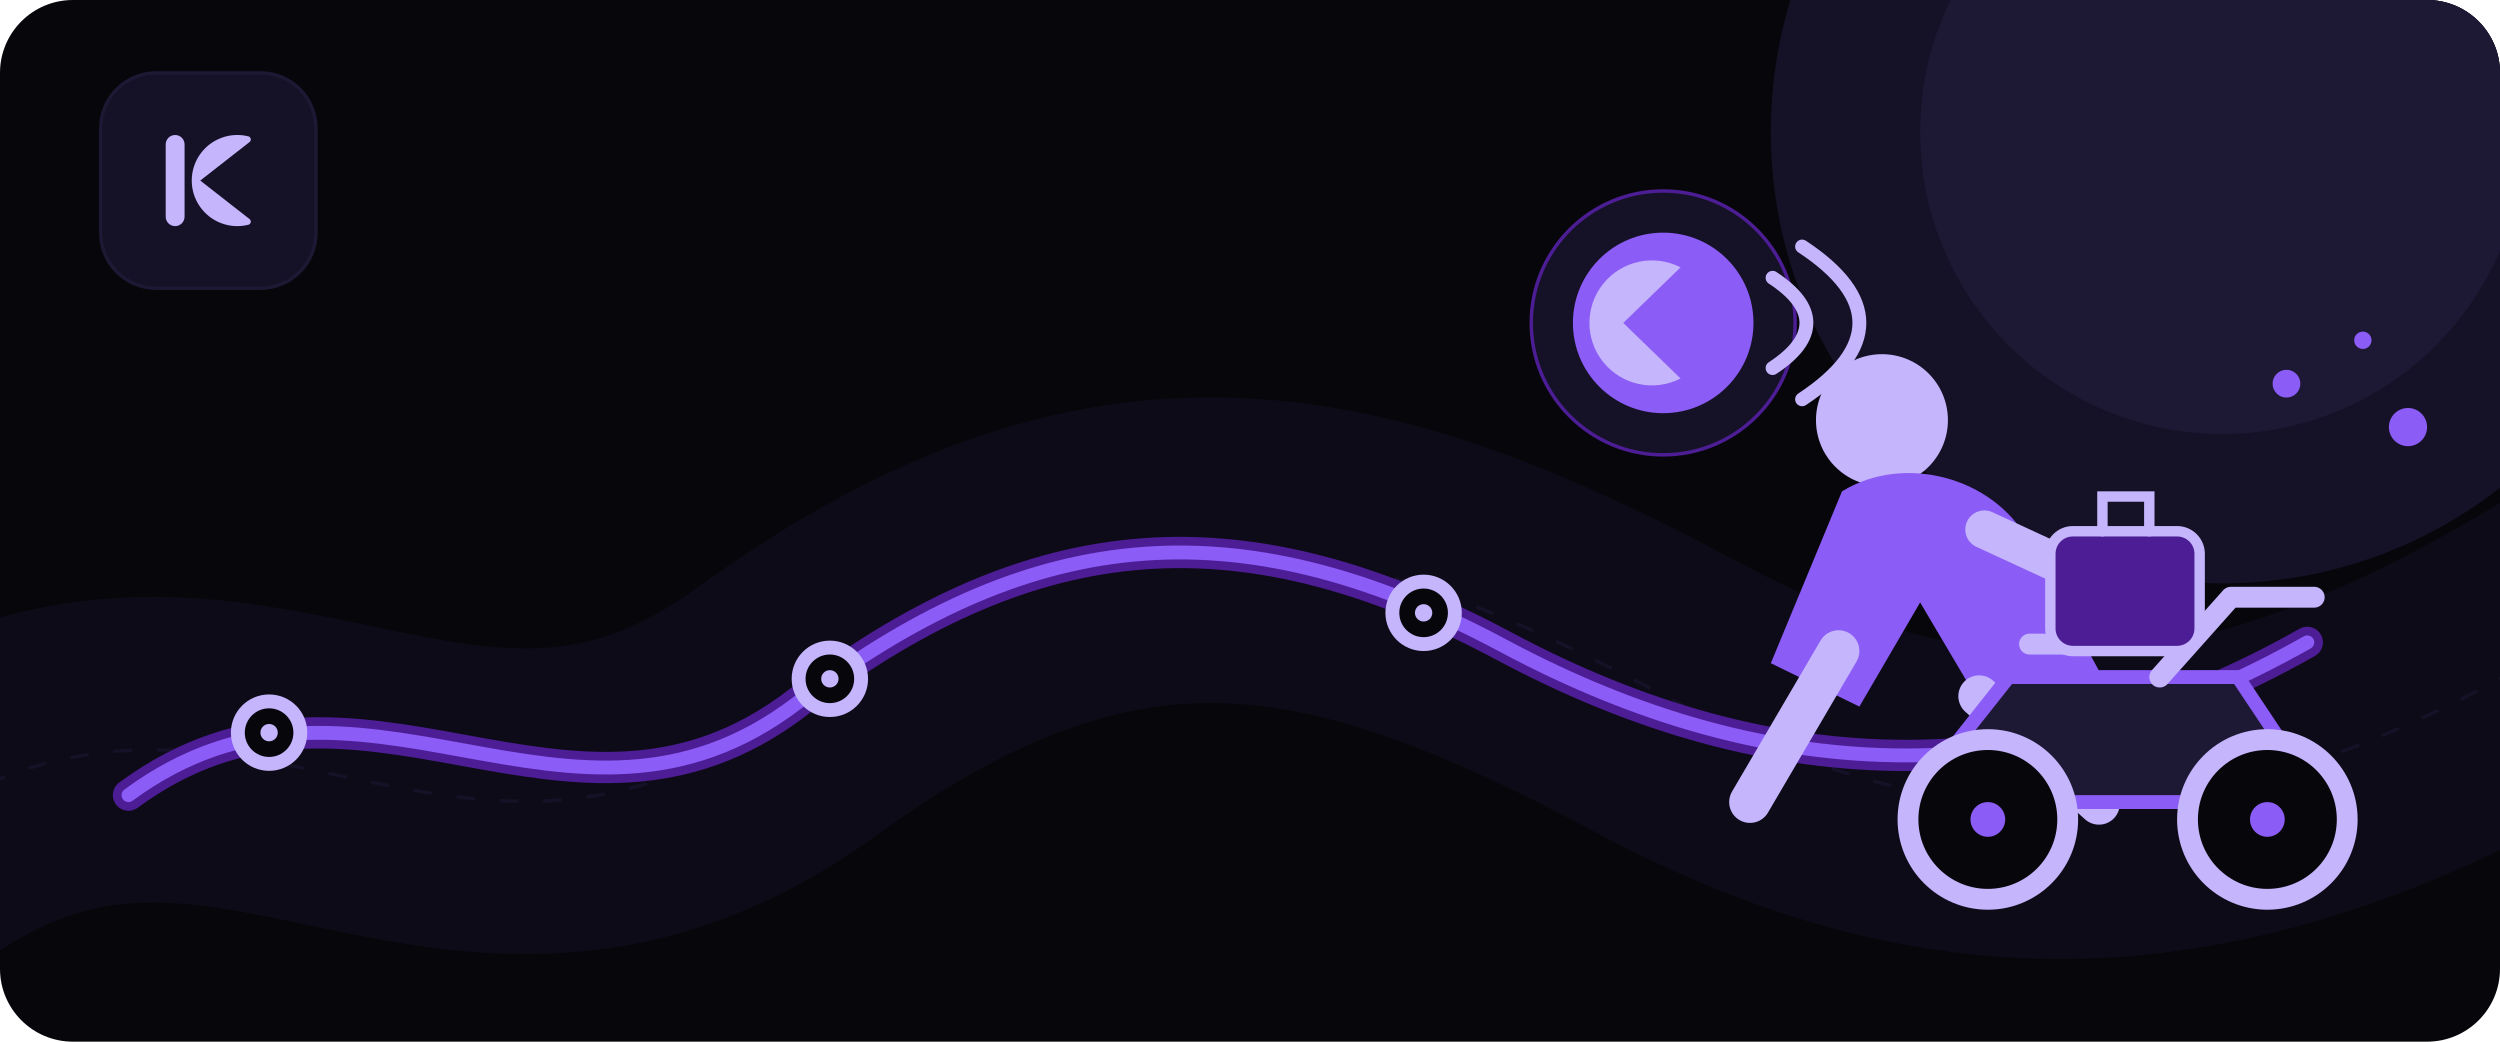
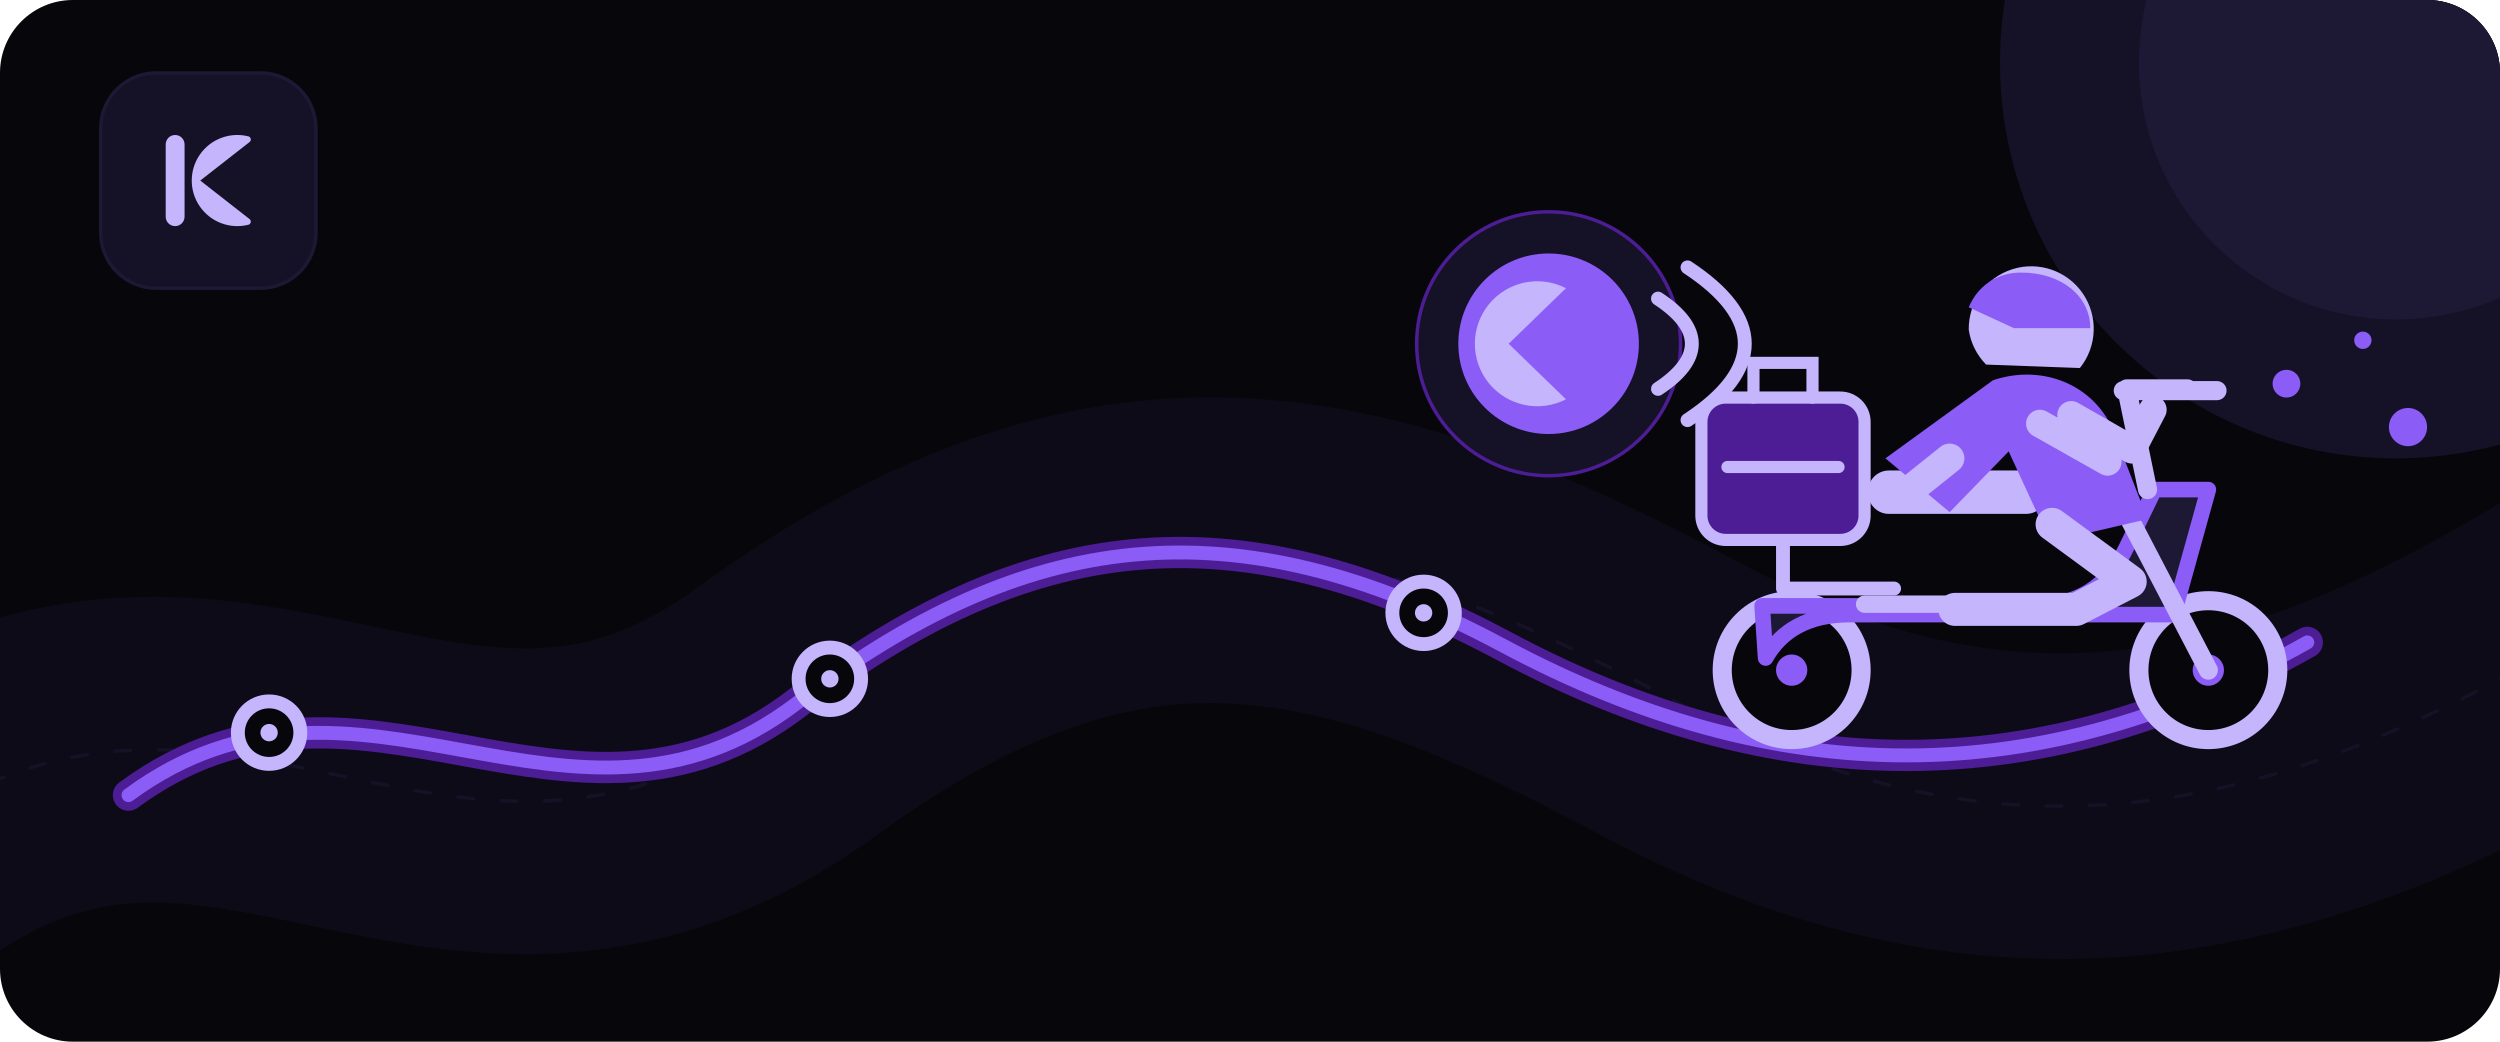
<svg xmlns="http://www.w3.org/2000/svg" viewBox="0 0 1440 600" role="img" aria-labelledby="title description">
  <defs>
    <clipPath id="canvas">
      <rect width="1440" height="600" rx="42" />
    </clipPath>
  </defs>
  <g clip-path="url(#canvas)">
    <rect width="1440" height="600" fill="#07060B" />
-     <circle cx="1280" cy="76" r="260" fill="#151126" />
-     <circle cx="1280" cy="76" r="174" fill="#1D1834" />
+     <circle cx="1380" cy="36" r="228" fill="#151126" />
+     <circle cx="1380" cy="36" r="148" fill="#1D1834" />
    <path d="M-50 475C137 351 263 548 453 410S776 303 961 402s341 77 536-44" fill="none" stroke="#0E0B18" stroke-width="176" stroke-linecap="round" />
    <path d="M-50 475C137 351 263 548 453 410S776 303 961 402s341 77 536-44" fill="none" stroke="#151126" stroke-width="2" stroke-dasharray="9 16" stroke-linecap="round" />
    <g transform="translate(58 42)">
      <rect width="124" height="124" rx="32" fill="#151126" stroke="#1D1834" stroke-width="2" />
      <svg x="14" y="14" width="96" height="96" viewBox="0 0 512 512">
        <g transform="translate(49 0)" fill="#C4B5FD" stroke="#C4B5FD" stroke-width="20" stroke-linejoin="round">
          <rect x="76" y="116" width="58" height="280" rx="29" stroke="none" />
          <path d="M327.45 129.86A130 130 0 1 0 327.45 382.14L166 256Z" />
        </g>
      </svg>
    </g>
    <path d="M74 458C207 360 328 505 459 405S709 288 866 372s309 85 463-2" fill="none" stroke="#4C1D95" stroke-width="18" stroke-linecap="round" />
    <path d="M74 458C207 360 328 505 459 405S709 288 866 372s309 85 463-2" fill="none" stroke="#8B5CF6" stroke-width="8" stroke-linecap="round" />
    <g fill="#07060B" stroke="#C4B5FD" stroke-width="8">
      <circle cx="155" cy="422" r="18" />
      <circle cx="478" cy="391" r="18" />
      <circle cx="820" cy="353" r="18" />
    </g>
    <g fill="#C4B5FD">
      <circle cx="155" cy="422" r="5" />
      <circle cx="478" cy="391" r="5" />
      <circle cx="820" cy="353" r="5" />
    </g>
-     <g transform="translate(868 96)">
+     <g transform="translate(802 108)">
      <circle cx="90" cy="90" r="76" fill="#151126" stroke="#4C1D95" stroke-width="2" />
      <circle cx="90" cy="90" r="52" fill="#8B5CF6" />
      <path d="M100 58A36 36 0 1 0 100 122L67 90Z" fill="#C4B5FD" />
      <path d="M153 64c26 17 26 35 0 52M170 46c44 29 44 59 0 88" fill="none" stroke="#C4B5FD" stroke-width="8" stroke-linecap="round" />
    </g>
-     <g transform="translate(958 170)">
-       <circle cx="126" cy="72" r="38" fill="#C4B5FD" />
-       <path d="M103 113c36-22 87-8 107 28l49 90-69 17-42-71-35 60-51-25z" fill="#8B5CF6" />
-       <path d="M185 135l91 42" fill="none" stroke="#C4B5FD" stroke-width="22" stroke-linecap="round" />
-       <path d="M101 205l-51 87M182 231l69 62" fill="none" stroke="#C4B5FD" stroke-width="24" stroke-linecap="round" />
-       <path d="M199 220h132l48 72H142z" fill="#1D1834" stroke="#8B5CF6" stroke-width="8" stroke-linejoin="round" />
-       <path d="M286 220l41-46h48" fill="none" stroke="#C4B5FD" stroke-width="12" stroke-linecap="round" stroke-linejoin="round" />
-       <path d="M211 201h74" fill="none" stroke="#C4B5FD" stroke-width="12" stroke-linecap="round" />
-       <rect x="223" y="136" width="86" height="69" rx="13" fill="#4C1D95" stroke="#C4B5FD" stroke-width="6" />
-       <path d="M253 136v-20h27v20" fill="none" stroke="#C4B5FD" stroke-width="6" stroke-linecap="round" />
-       <g fill="#07060B" stroke="#C4B5FD" stroke-width="12">
-         <circle cx="187" cy="302" r="46" />
-         <circle cx="348" cy="302" r="46" />
+     <g transform="translate(946 118)">
+       <g fill="#07060B" stroke="#C4B5FD" stroke-width="11">
+         <circle cx="86" cy="268" r="40" />
+         <circle cx="326" cy="268" r="40" />
      </g>
-       <circle cx="187" cy="302" r="10" fill="#8B5CF6" />
-       <circle cx="348" cy="302" r="10" fill="#8B5CF6" />
+       <circle cx="86" cy="268" r="9" fill="#8B5CF6" />
+       <circle cx="326" cy="268" r="9" fill="#8B5CF6" />
+       <path d="M69 231h155c27 0 44-11 55-34l16-33h31l-20 72H119c-23 0-39 9-48 25z" fill="#1D1834" stroke="#8B5CF6" stroke-width="9" stroke-linejoin="round" />
+       <path d="M277 174l49 94M291 164l-12-58h35M277 107h54" fill="none" stroke="#C4B5FD" stroke-width="11" stroke-linecap="round" stroke-linejoin="round" />
+       <rect x="130" y="153" width="103" height="25" rx="12" fill="#C4B5FD" />
+       <path d="M128 230h105" fill="none" stroke="#C4B5FD" stroke-width="10" stroke-linecap="round" />
+       <rect x="34" y="111" width="94" height="82" rx="14" fill="#4C1D95" stroke="#C4B5FD" stroke-width="7" />
+       <path d="M64 111V91h34v20M49 151h64" fill="none" stroke="#C4B5FD" stroke-width="7" stroke-linecap="round" />
+       <path d="M81 194v27h64" fill="none" stroke="#C4B5FD" stroke-width="8" stroke-linecap="round" stroke-linejoin="round" />
+       <path d="M188 72a36 36 0 1 1 64 22l-54-2a36 36 0 0 1-10-20z" fill="#C4B5FD" />
+       <path d="M218 39c24 0 40 14 40 32h-44l-26-12c5-12 16-20 30-20z" fill="#8B5CF6" />
+       <path d="M202 101c30-10 60 4 70 31l19 49-56 13-24-52-34 35-37-31z" fill="#8B5CF6" />
+       <path d="M247 121l35 20 12-23M229 126l39 22" fill="none" stroke="#C4B5FD" stroke-width="16" stroke-linecap="round" stroke-linejoin="round" />
+       <path d="M236 184l45 33-31 16h-70" fill="none" stroke="#C4B5FD" stroke-width="19" stroke-linecap="round" stroke-linejoin="round" />
+       <path d="M177 146l-25 20" fill="none" stroke="#C4B5FD" stroke-width="17" stroke-linecap="round" />
    </g>
    <g fill="#8B5CF6">
      <circle cx="1317" cy="221" r="8" />
      <circle cx="1361" cy="196" r="5" />
      <circle cx="1387" cy="246" r="11" />
    </g>
  </g>
</svg>
